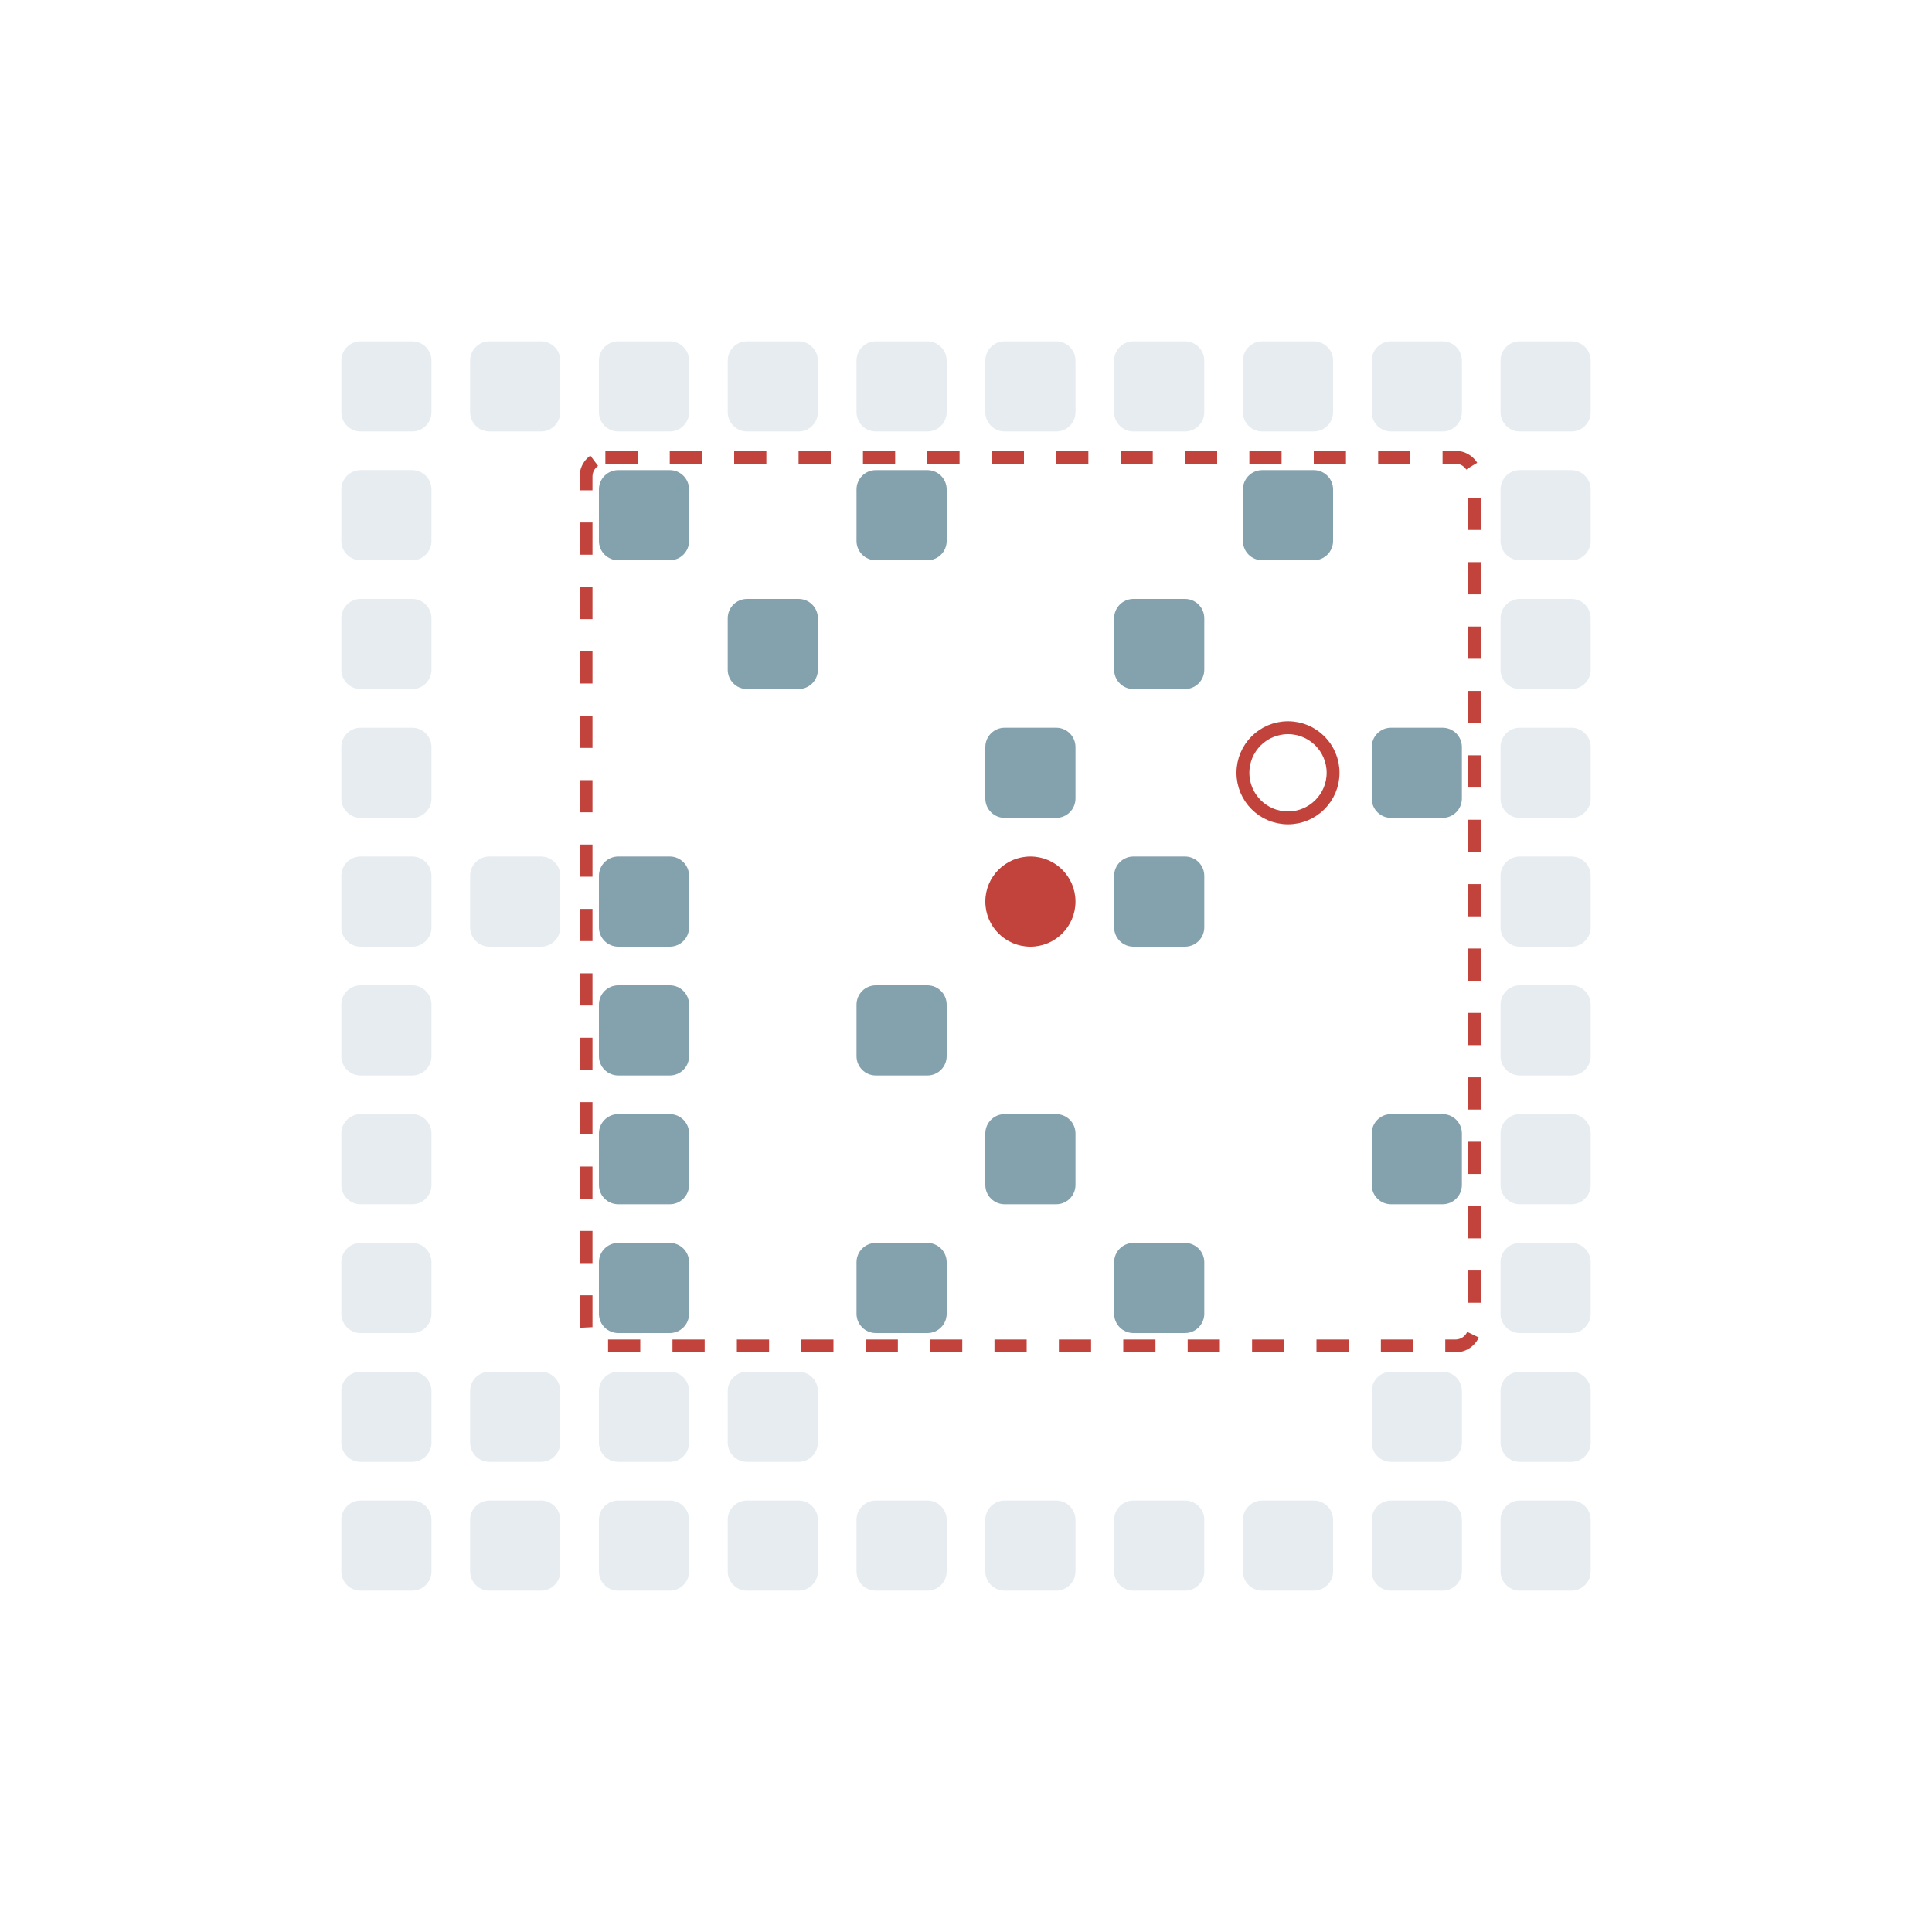
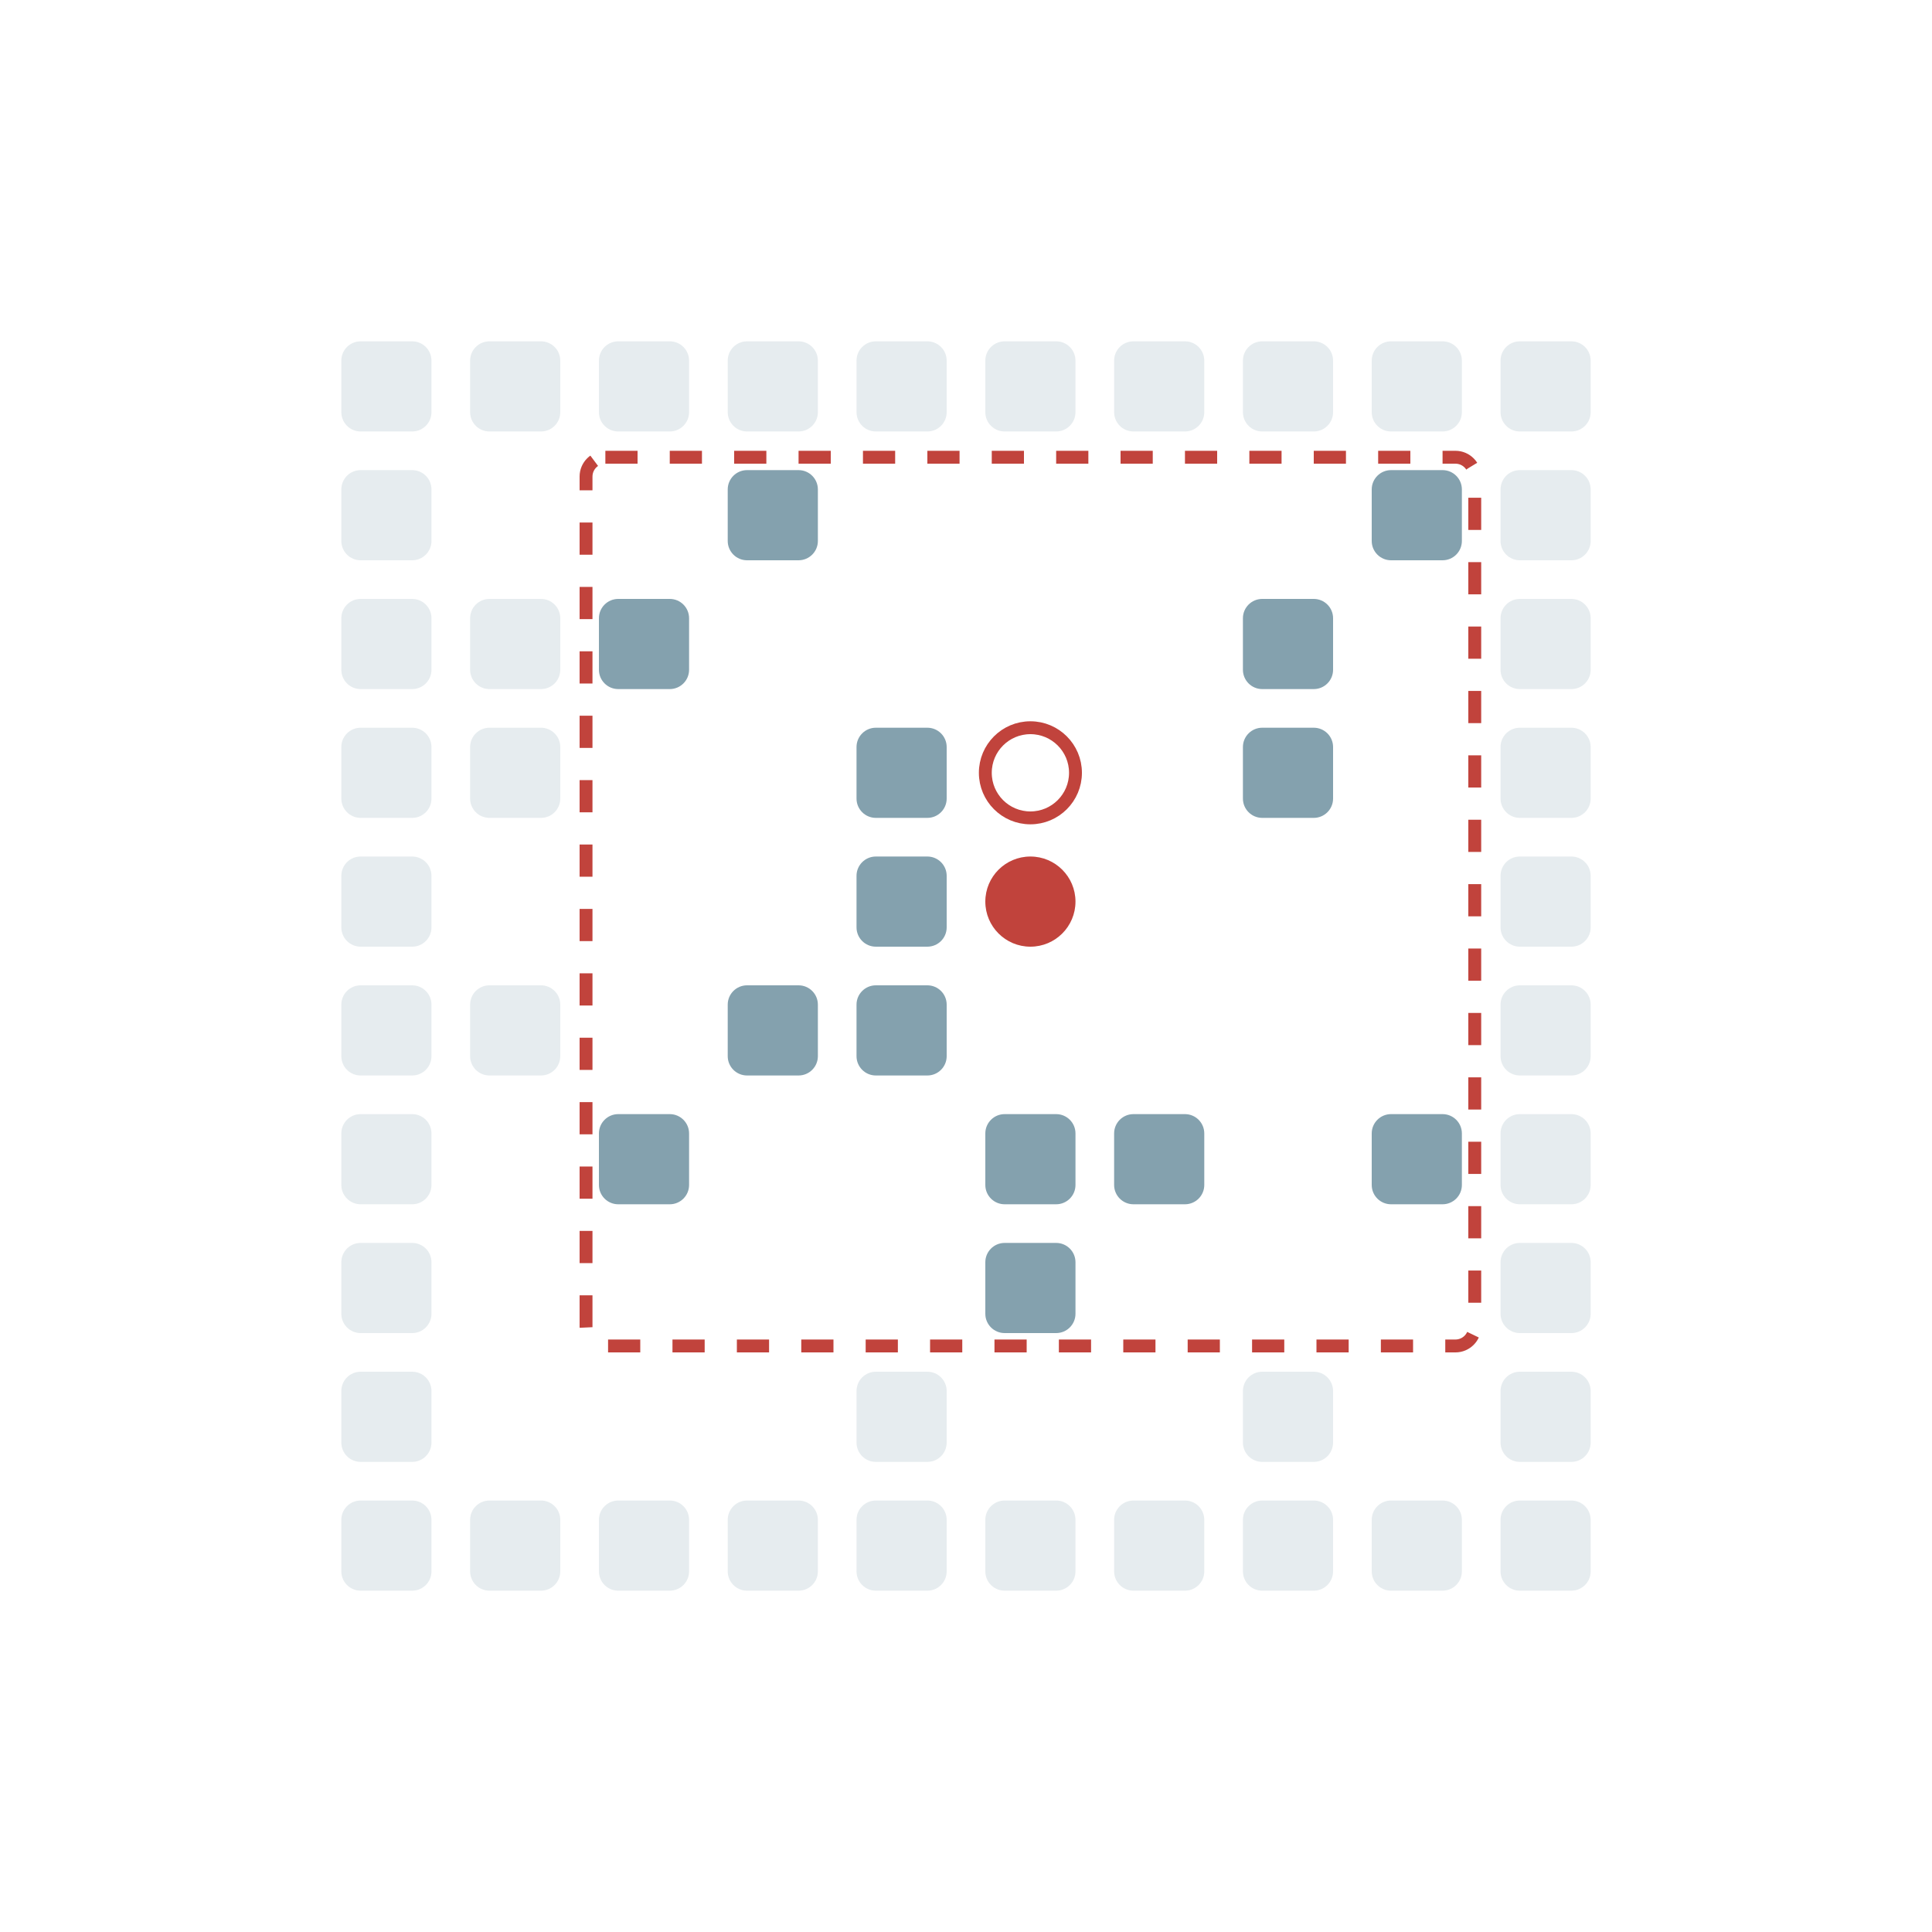
<svg xmlns="http://www.w3.org/2000/svg" width="150" height="150" viewBox="0 -1500 1500 1500">
  <defs>

</defs>
  <rect fill="#84A1AE" height="70" opacity="0.2" rx="15" width="70" x="265" y="-335">
-     <animate attributeName="opacity" dur="0.56s" keyTimes="0.0;0.333;1.0" repeatCount="indefinite" values="0.2;0.2;0.2" />
+     <animate attributeName="opacity" dur="1.68s" keyTimes="0.0;0.143;1.0" repeatCount="indefinite" values="0.2;0.2;0.2" />
  </rect>
  <rect fill="#84A1AE" height="70" opacity="0.2" rx="15" width="70" x="265" y="-435">
-     <animate attributeName="opacity" dur="0.56s" keyTimes="0.0;0.333;1.0" repeatCount="indefinite" values="0.2;0.2;0.2" />
+     <animate attributeName="opacity" dur="1.68s" keyTimes="0.0;0.143;1.0" repeatCount="indefinite" values="0.2;0.2;0.2" />
  </rect>
  <rect fill="#84A1AE" height="70" opacity="0.2" rx="15" width="70" x="265" y="-535">
-     <animate attributeName="opacity" dur="0.56s" keyTimes="0.0;0.333;1.0" repeatCount="indefinite" values="0.2;0.2;0.2" />
+     <animate attributeName="opacity" dur="1.68s" keyTimes="0.0;0.143;1.0" repeatCount="indefinite" values="0.2;0.2;0.2" />
  </rect>
  <rect fill="#84A1AE" height="70" opacity="0.2" rx="15" width="70" x="265" y="-635">
-     <animate attributeName="opacity" dur="0.56s" keyTimes="0.0;0.333;1.0" repeatCount="indefinite" values="0.2;0.2;0.2" />
+     <animate attributeName="opacity" dur="1.68s" keyTimes="0.0;0.143;1.0" repeatCount="indefinite" values="0.2;0.2;0.2" />
  </rect>
  <rect fill="#84A1AE" height="70" opacity="0.2" rx="15" width="70" x="265" y="-735">
-     <animate attributeName="opacity" dur="0.56s" keyTimes="0.0;0.333;1.0" repeatCount="indefinite" values="0.2;0.2;0.2" />
+     <animate attributeName="opacity" dur="1.68s" keyTimes="0.0;0.143;1.0" repeatCount="indefinite" values="0.2;0.2;0.2" />
  </rect>
  <rect fill="#84A1AE" height="70" opacity="0.2" rx="15" width="70" x="265" y="-835">
-     <animate attributeName="opacity" dur="0.56s" keyTimes="0.0;0.333;1.0" repeatCount="indefinite" values="0.2;0.2;0.2" />
+     <animate attributeName="opacity" dur="1.68s" keyTimes="0.0;0.143;1.0" repeatCount="indefinite" values="0.2;0.2;0.2" />
  </rect>
  <rect fill="#84A1AE" height="70" opacity="0.2" rx="15" width="70" x="265" y="-935">
-     <animate attributeName="opacity" dur="0.56s" keyTimes="0.0;0.333;1.0" repeatCount="indefinite" values="0.2;0.2;0.2" />
+     <animate attributeName="opacity" dur="1.68s" keyTimes="0.0;0.143;1.0" repeatCount="indefinite" values="0.2;0.2;0.2" />
  </rect>
  <rect fill="#84A1AE" height="70" opacity="0.2" rx="15" width="70" x="265" y="-1035">
-     <animate attributeName="opacity" dur="0.56s" keyTimes="0.0;0.333;1.0" repeatCount="indefinite" values="0.2;0.2;0.2" />
+     <animate attributeName="opacity" dur="1.68s" keyTimes="0.0;0.143;1.0" repeatCount="indefinite" values="0.2;0.2;0.2" />
  </rect>
  <rect fill="#84A1AE" height="70" opacity="0.2" rx="15" width="70" x="265" y="-1135">
-     <animate attributeName="opacity" dur="0.56s" keyTimes="0.0;0.333;1.0" repeatCount="indefinite" values="0.2;0.2;0.2" />
+     <animate attributeName="opacity" dur="1.68s" keyTimes="0.0;0.143;1.0" repeatCount="indefinite" values="0.2;0.2;0.2" />
  </rect>
  <rect fill="#84A1AE" height="70" opacity="0.2" rx="15" width="70" x="265" y="-1235">
-     <animate attributeName="opacity" dur="0.56s" keyTimes="0.0;0.333;1.0" repeatCount="indefinite" values="0.2;0.2;0.2" />
+     <animate attributeName="opacity" dur="1.68s" keyTimes="0.0;0.143;1.0" repeatCount="indefinite" values="0.2;0.2;0.2" />
  </rect>
  <rect fill="#84A1AE" height="70" opacity="0.2" rx="15" width="70" x="365" y="-335">
-     <animate attributeName="opacity" dur="0.56s" keyTimes="0.0;0.333;1.0" repeatCount="indefinite" values="0.2;0.2;0.2" />
+     <animate attributeName="opacity" dur="1.68s" keyTimes="0.0;0.143;1.0" repeatCount="indefinite" values="0.2;0.2;0.2" />
  </rect>
-   <rect fill="#84A1AE" height="70" opacity="0.2" rx="15" width="70" x="365" y="-435">
-     <animate attributeName="opacity" dur="0.56s" keyTimes="0.0;0.333;1.0" repeatCount="indefinite" values="0.2;0.2;0.2" />
+   <rect fill="#84A1AE" height="70" opacity="0.2" rx="15" width="70" x="365" y="-735">
+     <animate attributeName="opacity" dur="1.68s" keyTimes="0.0;0.143;1.0" repeatCount="indefinite" values="0.2;0.2;0.2" />
  </rect>
-   <rect fill="#84A1AE" height="70" opacity="0.2" rx="15" width="70" x="365" y="-835">
-     <animate attributeName="opacity" dur="0.56s" keyTimes="0.0;0.333;1.0" repeatCount="indefinite" values="0.2;0.2;0.2" />
+   <rect fill="#84A1AE" height="70" opacity="0.2" rx="15" width="70" x="365" y="-935">
+     <animate attributeName="opacity" dur="1.68s" keyTimes="0.0;0.143;1.0" repeatCount="indefinite" values="0.2;0.2;0.2" />
+   </rect>
+   <rect fill="#84A1AE" height="70" opacity="0.2" rx="15" width="70" x="365" y="-1035">
+     <animate attributeName="opacity" dur="1.68s" keyTimes="0.0;0.143;1.0" repeatCount="indefinite" values="0.2;0.2;0.2" />
  </rect>
  <rect fill="#84A1AE" height="70" opacity="0.2" rx="15" width="70" x="365" y="-1235">
-     <animate attributeName="opacity" dur="0.56s" keyTimes="0.0;0.333;1.0" repeatCount="indefinite" values="0.2;0.2;0.2" />
+     <animate attributeName="opacity" dur="1.68s" keyTimes="0.0;0.143;1.0" repeatCount="indefinite" values="0.2;0.2;0.2" />
  </rect>
  <rect fill="#84A1AE" height="70" opacity="0.2" rx="15" width="70" x="465" y="-335">
-     <animate attributeName="opacity" dur="0.56s" keyTimes="0.0;0.333;1.0" repeatCount="indefinite" values="0.2;0.2;0.2" />
-   </rect>
-   <rect fill="#84A1AE" height="70" opacity="0.2" rx="15" width="70" x="465" y="-435">
-     <animate attributeName="opacity" dur="0.56s" keyTimes="0.0;0.333;0.667;1.0" repeatCount="indefinite" values="0.2;0.2;1.0;1.0" />
-   </rect>
-   <rect fill="#84A1AE" height="70" rx="15" width="70" x="465" y="-535">
-     <animate attributeName="opacity" dur="0.56s" keyTimes="0.0;0.333;1.0" repeatCount="indefinite" values="1.0;1.0;1.0" />
+     <animate attributeName="opacity" dur="1.68s" keyTimes="0.0;0.143;1.0" repeatCount="indefinite" values="0.2;0.2;0.2" />
  </rect>
  <rect fill="#84A1AE" height="70" rx="15" width="70" x="465" y="-635">
-     <animate attributeName="opacity" dur="0.56s" keyTimes="0.0;0.333;1.0" repeatCount="indefinite" values="1.0;1.0;1.0" />
+     <animate attributeName="opacity" dur="1.68s" keyTimes="0.0;0.143;1.0" repeatCount="indefinite" values="1.0;1.0;1.0" />
  </rect>
-   <rect fill="#84A1AE" height="70" rx="15" width="70" x="465" y="-735">
-     <animate attributeName="opacity" dur="0.56s" keyTimes="0.0;0.333;1.0" repeatCount="indefinite" values="1.0;1.0;1.0" />
-   </rect>
-   <rect fill="#84A1AE" height="70" rx="15" width="70" x="465" y="-835">
-     <animate attributeName="opacity" dur="0.56s" keyTimes="0.0;0.333;1.0" repeatCount="indefinite" values="1.0;1.0;1.0" />
-   </rect>
-   <rect fill="#84A1AE" height="70" rx="15" width="70" x="465" y="-1135">
-     <animate attributeName="opacity" dur="0.56s" keyTimes="0.0;0.333;1.0" repeatCount="indefinite" values="1.0;1.0;1.0" />
+   <rect fill="#84A1AE" height="70" rx="15" width="70" x="465" y="-1035">
+     <animate attributeName="opacity" dur="1.68s" keyTimes="0.0;0.143;1.0" repeatCount="indefinite" values="1.0;1.0;1.0" />
  </rect>
  <rect fill="#84A1AE" height="70" opacity="0.2" rx="15" width="70" x="465" y="-1235">
-     <animate attributeName="opacity" dur="0.56s" keyTimes="0.0;0.333;1.0" repeatCount="indefinite" values="0.2;0.2;0.2" />
+     <animate attributeName="opacity" dur="1.68s" keyTimes="0.0;0.143;0.714;0.857;1.0" repeatCount="indefinite" values="0.2;0.2;0.2;1.0;1.0" />
  </rect>
  <rect fill="#84A1AE" height="70" opacity="0.2" rx="15" width="70" x="565" y="-335">
-     <animate attributeName="opacity" dur="0.56s" keyTimes="0.0;0.333;1.0" repeatCount="indefinite" values="0.2;0.2;0.2" />
+     <animate attributeName="opacity" dur="1.68s" keyTimes="0.0;0.143;1.0" repeatCount="indefinite" values="0.2;0.2;0.2" />
  </rect>
-   <rect fill="#84A1AE" height="70" opacity="0.2" rx="15" width="70" x="565" y="-435">
-     <animate attributeName="opacity" dur="0.56s" keyTimes="0.0;0.333;0.667;1.0" repeatCount="indefinite" values="0.2;0.2;1.0;1.0" />
+   <rect fill="#84A1AE" height="70" rx="15" width="70" x="565" y="-735">
+     <animate attributeName="opacity" dur="1.68s" keyTimes="0.0;0.143;1.0" repeatCount="indefinite" values="1.0;1.0;1.0" />
  </rect>
-   <rect fill="#84A1AE" height="70" rx="15" width="70" x="565" y="-1035">
-     <animate attributeName="opacity" dur="0.56s" keyTimes="0.0;0.333;1.0" repeatCount="indefinite" values="1.0;1.0;1.0" />
+   <rect fill="#84A1AE" height="70" rx="15" width="70" x="565" y="-1135">
+     <animate attributeName="opacity" dur="1.68s" keyTimes="0.0;0.143;1.0" repeatCount="indefinite" values="1.0;1.0;1.0" />
  </rect>
  <rect fill="#84A1AE" height="70" opacity="0.2" rx="15" width="70" x="565" y="-1235">
-     <animate attributeName="opacity" dur="0.56s" keyTimes="0.0;0.333;1.0" repeatCount="indefinite" values="0.2;0.2;0.2" />
+     <animate attributeName="opacity" dur="1.68s" keyTimes="0.0;0.143;0.714;0.857;1.0" repeatCount="indefinite" values="0.2;0.2;0.2;1.0;1.0" />
  </rect>
  <rect fill="#84A1AE" height="70" opacity="0.2" rx="15" width="70" x="665" y="-335">
-     <animate attributeName="opacity" dur="0.56s" keyTimes="0.0;0.333;1.0" repeatCount="indefinite" values="0.2;0.2;0.2" />
+     <animate attributeName="opacity" dur="1.68s" keyTimes="0.0;0.143;1.0" repeatCount="indefinite" values="0.2;0.2;0.2" />
  </rect>
-   <rect fill="#84A1AE" height="70" rx="15" width="70" x="665" y="-535">
-     <animate attributeName="opacity" dur="0.56s" keyTimes="0.0;0.333;1.0" repeatCount="indefinite" values="1.0;1.0;1.0" />
+   <rect fill="#84A1AE" height="70" opacity="0.2" rx="15" width="70" x="665" y="-435">
+     <animate attributeName="opacity" dur="1.68s" keyTimes="0.0;0.143;1.0" repeatCount="indefinite" values="0.2;0.2;0.2" />
  </rect>
  <rect fill="#84A1AE" height="70" rx="15" width="70" x="665" y="-735">
-     <animate attributeName="opacity" dur="0.56s" keyTimes="0.0;0.333;1.0" repeatCount="indefinite" values="1.0;1.0;1.0" />
+     <animate attributeName="opacity" dur="1.68s" keyTimes="0.0;0.143;1.0" repeatCount="indefinite" values="1.0;1.0;1.0" />
  </rect>
-   <rect fill="#84A1AE" height="70" rx="15" width="70" x="665" y="-1135">
-     <animate attributeName="opacity" dur="0.56s" keyTimes="0.0;0.333;1.0" repeatCount="indefinite" values="1.0;1.0;1.0" />
+   <rect fill="#84A1AE" height="70" rx="15" width="70" x="665" y="-835">
+     <animate attributeName="opacity" dur="1.68s" keyTimes="0.0;0.143;1.0" repeatCount="indefinite" values="1.0;1.0;1.0" />
+   </rect>
+   <rect fill="#84A1AE" height="70" rx="15" width="70" x="665" y="-935">
+     <animate attributeName="opacity" dur="1.68s" keyTimes="0.0;0.143;1.0" repeatCount="indefinite" values="1.0;1.0;1.0" />
  </rect>
  <rect fill="#84A1AE" height="70" opacity="0.2" rx="15" width="70" x="665" y="-1235">
-     <animate attributeName="opacity" dur="0.56s" keyTimes="0.0;0.333;1.0" repeatCount="indefinite" values="0.2;0.2;0.2" />
+     <animate attributeName="opacity" dur="1.68s" keyTimes="0.0;0.143;0.714;0.857;1.0" repeatCount="indefinite" values="0.2;0.2;0.2;1.0;1.0" />
  </rect>
  <rect fill="#84A1AE" height="70" opacity="0.2" rx="15" width="70" x="765" y="-335">
-     <animate attributeName="opacity" dur="0.56s" keyTimes="0.0;0.333;1.0" repeatCount="indefinite" values="0.2;0.2;0.2" />
+     <animate attributeName="opacity" dur="1.68s" keyTimes="0.0;0.143;1.0" repeatCount="indefinite" values="0.2;0.2;0.2" />
+   </rect>
+   <rect fill="#84A1AE" height="70" rx="15" width="70" x="765" y="-535">
+     <animate attributeName="opacity" dur="1.68s" keyTimes="0.0;0.143;1.0" repeatCount="indefinite" values="1.0;1.0;1.0" />
  </rect>
  <rect fill="#84A1AE" height="70" rx="15" width="70" x="765" y="-635">
-     <animate attributeName="opacity" dur="0.56s" keyTimes="0.0;0.333;1.0" repeatCount="indefinite" values="1.0;1.0;1.0" />
-   </rect>
-   <rect fill="#84A1AE" height="70" rx="15" width="70" x="765" y="-935">
-     <animate attributeName="opacity" dur="0.56s" keyTimes="0.0;0.333;1.0" repeatCount="indefinite" values="1.0;1.0;1.0" />
+     <animate attributeName="opacity" dur="1.68s" keyTimes="0.0;0.143;1.0" repeatCount="indefinite" values="1.0;1.0;1.0" />
  </rect>
  <rect fill="#84A1AE" height="70" opacity="0.2" rx="15" width="70" x="765" y="-1235">
-     <animate attributeName="opacity" dur="0.56s" keyTimes="0.0;0.333;1.0" repeatCount="indefinite" values="0.2;0.2;0.2" />
+     <animate attributeName="opacity" dur="1.68s" keyTimes="0.0;0.143;0.714;0.857;1.0" repeatCount="indefinite" values="0.2;0.2;0.2;1.0;1.0" />
  </rect>
  <rect fill="#84A1AE" height="70" opacity="0.2" rx="15" width="70" x="865" y="-335">
-     <animate attributeName="opacity" dur="0.56s" keyTimes="0.0;0.333;1.0" repeatCount="indefinite" values="0.2;0.2;0.2" />
+     <animate attributeName="opacity" dur="1.68s" keyTimes="0.0;0.143;1.0" repeatCount="indefinite" values="0.2;0.2;0.2" />
  </rect>
-   <rect fill="#84A1AE" height="70" rx="15" width="70" x="865" y="-535">
-     <animate attributeName="opacity" dur="0.56s" keyTimes="0.0;0.333;1.0" repeatCount="indefinite" values="1.0;1.0;1.0" />
-   </rect>
-   <rect fill="#84A1AE" height="70" rx="15" width="70" x="865" y="-835">
-     <animate attributeName="opacity" dur="0.56s" keyTimes="0.0;0.333;1.0" repeatCount="indefinite" values="1.0;1.0;1.0" />
-   </rect>
-   <rect fill="#84A1AE" height="70" rx="15" width="70" x="865" y="-1035">
-     <animate attributeName="opacity" dur="0.56s" keyTimes="0.0;0.333;1.0" repeatCount="indefinite" values="1.0;1.0;1.0" />
+   <rect fill="#84A1AE" height="70" rx="15" width="70" x="865" y="-635">
+     <animate attributeName="opacity" dur="1.68s" keyTimes="0.0;0.143;1.0" repeatCount="indefinite" values="1.0;1.0;1.0" />
  </rect>
  <rect fill="#84A1AE" height="70" opacity="0.2" rx="15" width="70" x="865" y="-1235">
-     <animate attributeName="opacity" dur="0.56s" keyTimes="0.0;0.333;1.0" repeatCount="indefinite" values="0.2;0.2;0.2" />
+     <animate attributeName="opacity" dur="1.68s" keyTimes="0.0;0.143;0.714;0.857;1.0" repeatCount="indefinite" values="0.2;0.2;0.2;1.0;1.0" />
  </rect>
  <rect fill="#84A1AE" height="70" opacity="0.2" rx="15" width="70" x="965" y="-335">
-     <animate attributeName="opacity" dur="0.56s" keyTimes="0.0;0.333;1.0" repeatCount="indefinite" values="0.2;0.2;0.2" />
+     <animate attributeName="opacity" dur="1.68s" keyTimes="0.0;0.143;1.0" repeatCount="indefinite" values="0.2;0.2;0.2" />
  </rect>
-   <rect fill="#84A1AE" height="70" rx="15" width="70" x="965" y="-1135">
-     <animate attributeName="opacity" dur="0.56s" keyTimes="0.0;0.333;1.0" repeatCount="indefinite" values="1.0;1.0;1.0" />
+   <rect fill="#84A1AE" height="70" opacity="0.2" rx="15" width="70" x="965" y="-435">
+     <animate attributeName="opacity" dur="1.68s" keyTimes="0.0;0.143;1.0" repeatCount="indefinite" values="0.2;0.2;0.2" />
+   </rect>
+   <rect fill="#84A1AE" height="70" rx="15" width="70" x="965" y="-935">
+     <animate attributeName="opacity" dur="1.68s" keyTimes="0.0;0.143;1.0" repeatCount="indefinite" values="1.0;1.0;1.0" />
+   </rect>
+   <rect fill="#84A1AE" height="70" rx="15" width="70" x="965" y="-1035">
+     <animate attributeName="opacity" dur="1.68s" keyTimes="0.0;0.143;1.0" repeatCount="indefinite" values="1.0;1.0;1.0" />
  </rect>
  <rect fill="#84A1AE" height="70" opacity="0.2" rx="15" width="70" x="965" y="-1235">
-     <animate attributeName="opacity" dur="0.56s" keyTimes="0.0;0.333;1.0" repeatCount="indefinite" values="0.2;0.2;0.2" />
+     <animate attributeName="opacity" dur="1.68s" keyTimes="0.0;0.143;0.714;0.857;1.0" repeatCount="indefinite" values="0.2;0.2;0.2;1.0;1.0" />
  </rect>
  <rect fill="#84A1AE" height="70" opacity="0.2" rx="15" width="70" x="1065" y="-335">
-     <animate attributeName="opacity" dur="0.56s" keyTimes="0.0;0.333;1.0" repeatCount="indefinite" values="0.2;0.2;0.2" />
-   </rect>
-   <rect fill="#84A1AE" height="70" opacity="0.2" rx="15" width="70" x="1065" y="-435">
-     <animate attributeName="opacity" dur="0.56s" keyTimes="0.0;0.333;0.667;1.0" repeatCount="indefinite" values="0.2;0.2;1.0;1.0" />
+     <animate attributeName="opacity" dur="1.68s" keyTimes="0.0;0.143;1.0" repeatCount="indefinite" values="0.2;0.2;0.2" />
  </rect>
  <rect fill="#84A1AE" height="70" rx="15" width="70" x="1065" y="-635">
-     <animate attributeName="opacity" dur="0.56s" keyTimes="0.0;0.333;1.0" repeatCount="indefinite" values="1.0;1.0;1.0" />
+     <animate attributeName="opacity" dur="1.68s" keyTimes="0.0;0.143;1.0" repeatCount="indefinite" values="1.0;1.0;1.0" />
  </rect>
-   <rect fill="#84A1AE" height="70" rx="15" width="70" x="1065" y="-935">
-     <animate attributeName="opacity" dur="0.56s" keyTimes="0.0;0.333;1.0" repeatCount="indefinite" values="1.0;1.0;1.0" />
+   <rect fill="#84A1AE" height="70" rx="15" width="70" x="1065" y="-1135">
+     <animate attributeName="opacity" dur="1.68s" keyTimes="0.0;0.143;1.0" repeatCount="indefinite" values="1.0;1.0;1.0" />
  </rect>
  <rect fill="#84A1AE" height="70" opacity="0.2" rx="15" width="70" x="1065" y="-1235">
-     <animate attributeName="opacity" dur="0.56s" keyTimes="0.0;0.333;1.0" repeatCount="indefinite" values="0.2;0.2;0.2" />
+     <animate attributeName="opacity" dur="1.68s" keyTimes="0.0;0.143;0.714;0.857;1.0" repeatCount="indefinite" values="0.2;0.2;0.2;1.0;1.0" />
  </rect>
  <rect fill="#84A1AE" height="70" opacity="0.2" rx="15" width="70" x="1165" y="-335">
-     <animate attributeName="opacity" dur="0.56s" keyTimes="0.0;0.333;1.0" repeatCount="indefinite" values="0.2;0.2;0.2" />
+     <animate attributeName="opacity" dur="1.68s" keyTimes="0.0;0.143;1.0" repeatCount="indefinite" values="0.2;0.2;0.2" />
  </rect>
  <rect fill="#84A1AE" height="70" opacity="0.2" rx="15" width="70" x="1165" y="-435">
-     <animate attributeName="opacity" dur="0.56s" keyTimes="0.0;0.333;1.0" repeatCount="indefinite" values="0.2;0.2;0.2" />
+     <animate attributeName="opacity" dur="1.68s" keyTimes="0.0;0.143;1.0" repeatCount="indefinite" values="0.2;0.2;0.2" />
  </rect>
  <rect fill="#84A1AE" height="70" opacity="0.2" rx="15" width="70" x="1165" y="-535">
-     <animate attributeName="opacity" dur="0.56s" keyTimes="0.0;0.333;1.0" repeatCount="indefinite" values="0.2;0.2;0.2" />
+     <animate attributeName="opacity" dur="1.68s" keyTimes="0.0;0.143;1.0" repeatCount="indefinite" values="0.2;0.2;0.2" />
  </rect>
  <rect fill="#84A1AE" height="70" opacity="0.2" rx="15" width="70" x="1165" y="-635">
-     <animate attributeName="opacity" dur="0.56s" keyTimes="0.0;0.333;1.0" repeatCount="indefinite" values="0.2;0.2;0.2" />
+     <animate attributeName="opacity" dur="1.68s" keyTimes="0.0;0.143;1.0" repeatCount="indefinite" values="0.2;0.2;0.2" />
  </rect>
  <rect fill="#84A1AE" height="70" opacity="0.2" rx="15" width="70" x="1165" y="-735">
-     <animate attributeName="opacity" dur="0.56s" keyTimes="0.0;0.333;1.0" repeatCount="indefinite" values="0.2;0.2;0.2" />
+     <animate attributeName="opacity" dur="1.68s" keyTimes="0.0;0.143;1.0" repeatCount="indefinite" values="0.2;0.2;0.2" />
  </rect>
  <rect fill="#84A1AE" height="70" opacity="0.2" rx="15" width="70" x="1165" y="-835">
-     <animate attributeName="opacity" dur="0.56s" keyTimes="0.0;0.333;1.0" repeatCount="indefinite" values="0.2;0.2;0.2" />
+     <animate attributeName="opacity" dur="1.68s" keyTimes="0.0;0.143;1.0" repeatCount="indefinite" values="0.2;0.2;0.2" />
  </rect>
  <rect fill="#84A1AE" height="70" opacity="0.2" rx="15" width="70" x="1165" y="-935">
-     <animate attributeName="opacity" dur="0.56s" keyTimes="0.0;0.333;1.0" repeatCount="indefinite" values="0.2;0.2;0.2" />
+     <animate attributeName="opacity" dur="1.68s" keyTimes="0.0;0.143;1.0" repeatCount="indefinite" values="0.2;0.2;0.2" />
  </rect>
  <rect fill="#84A1AE" height="70" opacity="0.2" rx="15" width="70" x="1165" y="-1035">
-     <animate attributeName="opacity" dur="0.56s" keyTimes="0.0;0.333;1.0" repeatCount="indefinite" values="0.2;0.2;0.2" />
+     <animate attributeName="opacity" dur="1.68s" keyTimes="0.0;0.143;1.0" repeatCount="indefinite" values="0.2;0.2;0.2" />
  </rect>
  <rect fill="#84A1AE" height="70" opacity="0.2" rx="15" width="70" x="1165" y="-1135">
-     <animate attributeName="opacity" dur="0.56s" keyTimes="0.0;0.333;1.0" repeatCount="indefinite" values="0.2;0.2;0.2" />
+     <animate attributeName="opacity" dur="1.68s" keyTimes="0.0;0.143;1.0" repeatCount="indefinite" values="0.2;0.2;0.2" />
  </rect>
  <rect fill="#84A1AE" height="70" opacity="0.2" rx="15" width="70" x="1165" y="-1235">
-     <animate attributeName="opacity" dur="0.56s" keyTimes="0.0;0.333;1.0" repeatCount="indefinite" values="0.2;0.2;0.2" />
+     <animate attributeName="opacity" dur="1.68s" keyTimes="0.0;0.143;1.0" repeatCount="indefinite" values="0.2;0.2;0.2" />
  </rect>
  <circle cx="800" cy="-800" fill="#c1433c" r="35">
-     <animate attributeName="cy" dur="0.56s" keyTimes="0.0;0.333;0.667;1.0" repeatCount="indefinite" values="-800;-800;-700;-700" />
-     <animate attributeName="cx" dur="0.56s" keyTimes="0.0;0.333;1.0" repeatCount="indefinite" values="800;800;800" />
-     <animate attributeName="visibility" dur="0.56s" keyTimes="0.0;0.333;1.0" repeatCount="indefinite" values="visible;visible;visible" />
-     <animate attributeName="opacity" dur="0.56s" keyTimes="0.0;0.333;1.0" repeatCount="indefinite" values="1.0;1.0;1.0" />
+     <animate attributeName="cy" dur="1.68s" keyTimes="0.0;0.143;0.714;0.857;1.0" repeatCount="indefinite" values="-800;-800;-800;-900;-900" />
+     <animate attributeName="cx" dur="1.68s" keyTimes="0.0;0.143;1.0" repeatCount="indefinite" values="800;800;800" />
+     <animate attributeName="visibility" dur="1.68s" keyTimes="0.0;0.143;0.714;0.857;1.0" repeatCount="indefinite" values="visible;visible;visible;hidden;hidden" />
+     <animate attributeName="opacity" dur="1.68s" keyTimes="0.0;0.143;1.0" repeatCount="indefinite" values="1.0;1.0;1.0" />
  </circle>
-   <circle cx="1000" cy="-900" fill="none" r="35" stroke="#c1433c" stroke-width="10">
-     <animate attributeName="visibility" dur="0.56s" keyTimes="0.0;0.333;1.0" repeatCount="indefinite" values="visible;visible;visible" />
+   <circle cx="800" cy="-900" fill="none" r="35" stroke="#c1433c" stroke-width="10">
+     <animate attributeName="visibility" dur="1.68s" keyTimes="0.0;0.143;0.714;0.857;1.0" repeatCount="indefinite" values="visible;visible;visible;hidden;hidden" />
  </circle>
  <rect fill="none" height="690" rx="15" stroke="#c1433c" stroke-dasharray="25" stroke-width="10" width="690" x="455" y="-1145">
-     <animate attributeName="x" dur="0.56s" keyTimes="0.0;0.333;1.0" repeatCount="indefinite" values="455;455;455" />
-     <animate attributeName="y" dur="0.56s" keyTimes="0.0;0.333;0.667;1.0" repeatCount="indefinite" values="-1145;-1145;-1045;-1045" />
-     <animate attributeName="visibility" dur="0.56s" keyTimes="0.0;0.333;1.0" repeatCount="indefinite" values="visible;visible;visible" />
+     <animate attributeName="x" dur="1.68s" keyTimes="0.0;0.143;1.0" repeatCount="indefinite" values="455;455;455" />
+     <animate attributeName="y" dur="1.68s" keyTimes="0.0;0.143;0.714;0.857;1.0" repeatCount="indefinite" values="-1145;-1145;-1145;-1245;-1245" />
+     <animate attributeName="visibility" dur="1.68s" keyTimes="0.0;0.143;0.714;0.857;1.0" repeatCount="indefinite" values="visible;visible;visible;hidden;hidden" />
  </rect>
</svg>
